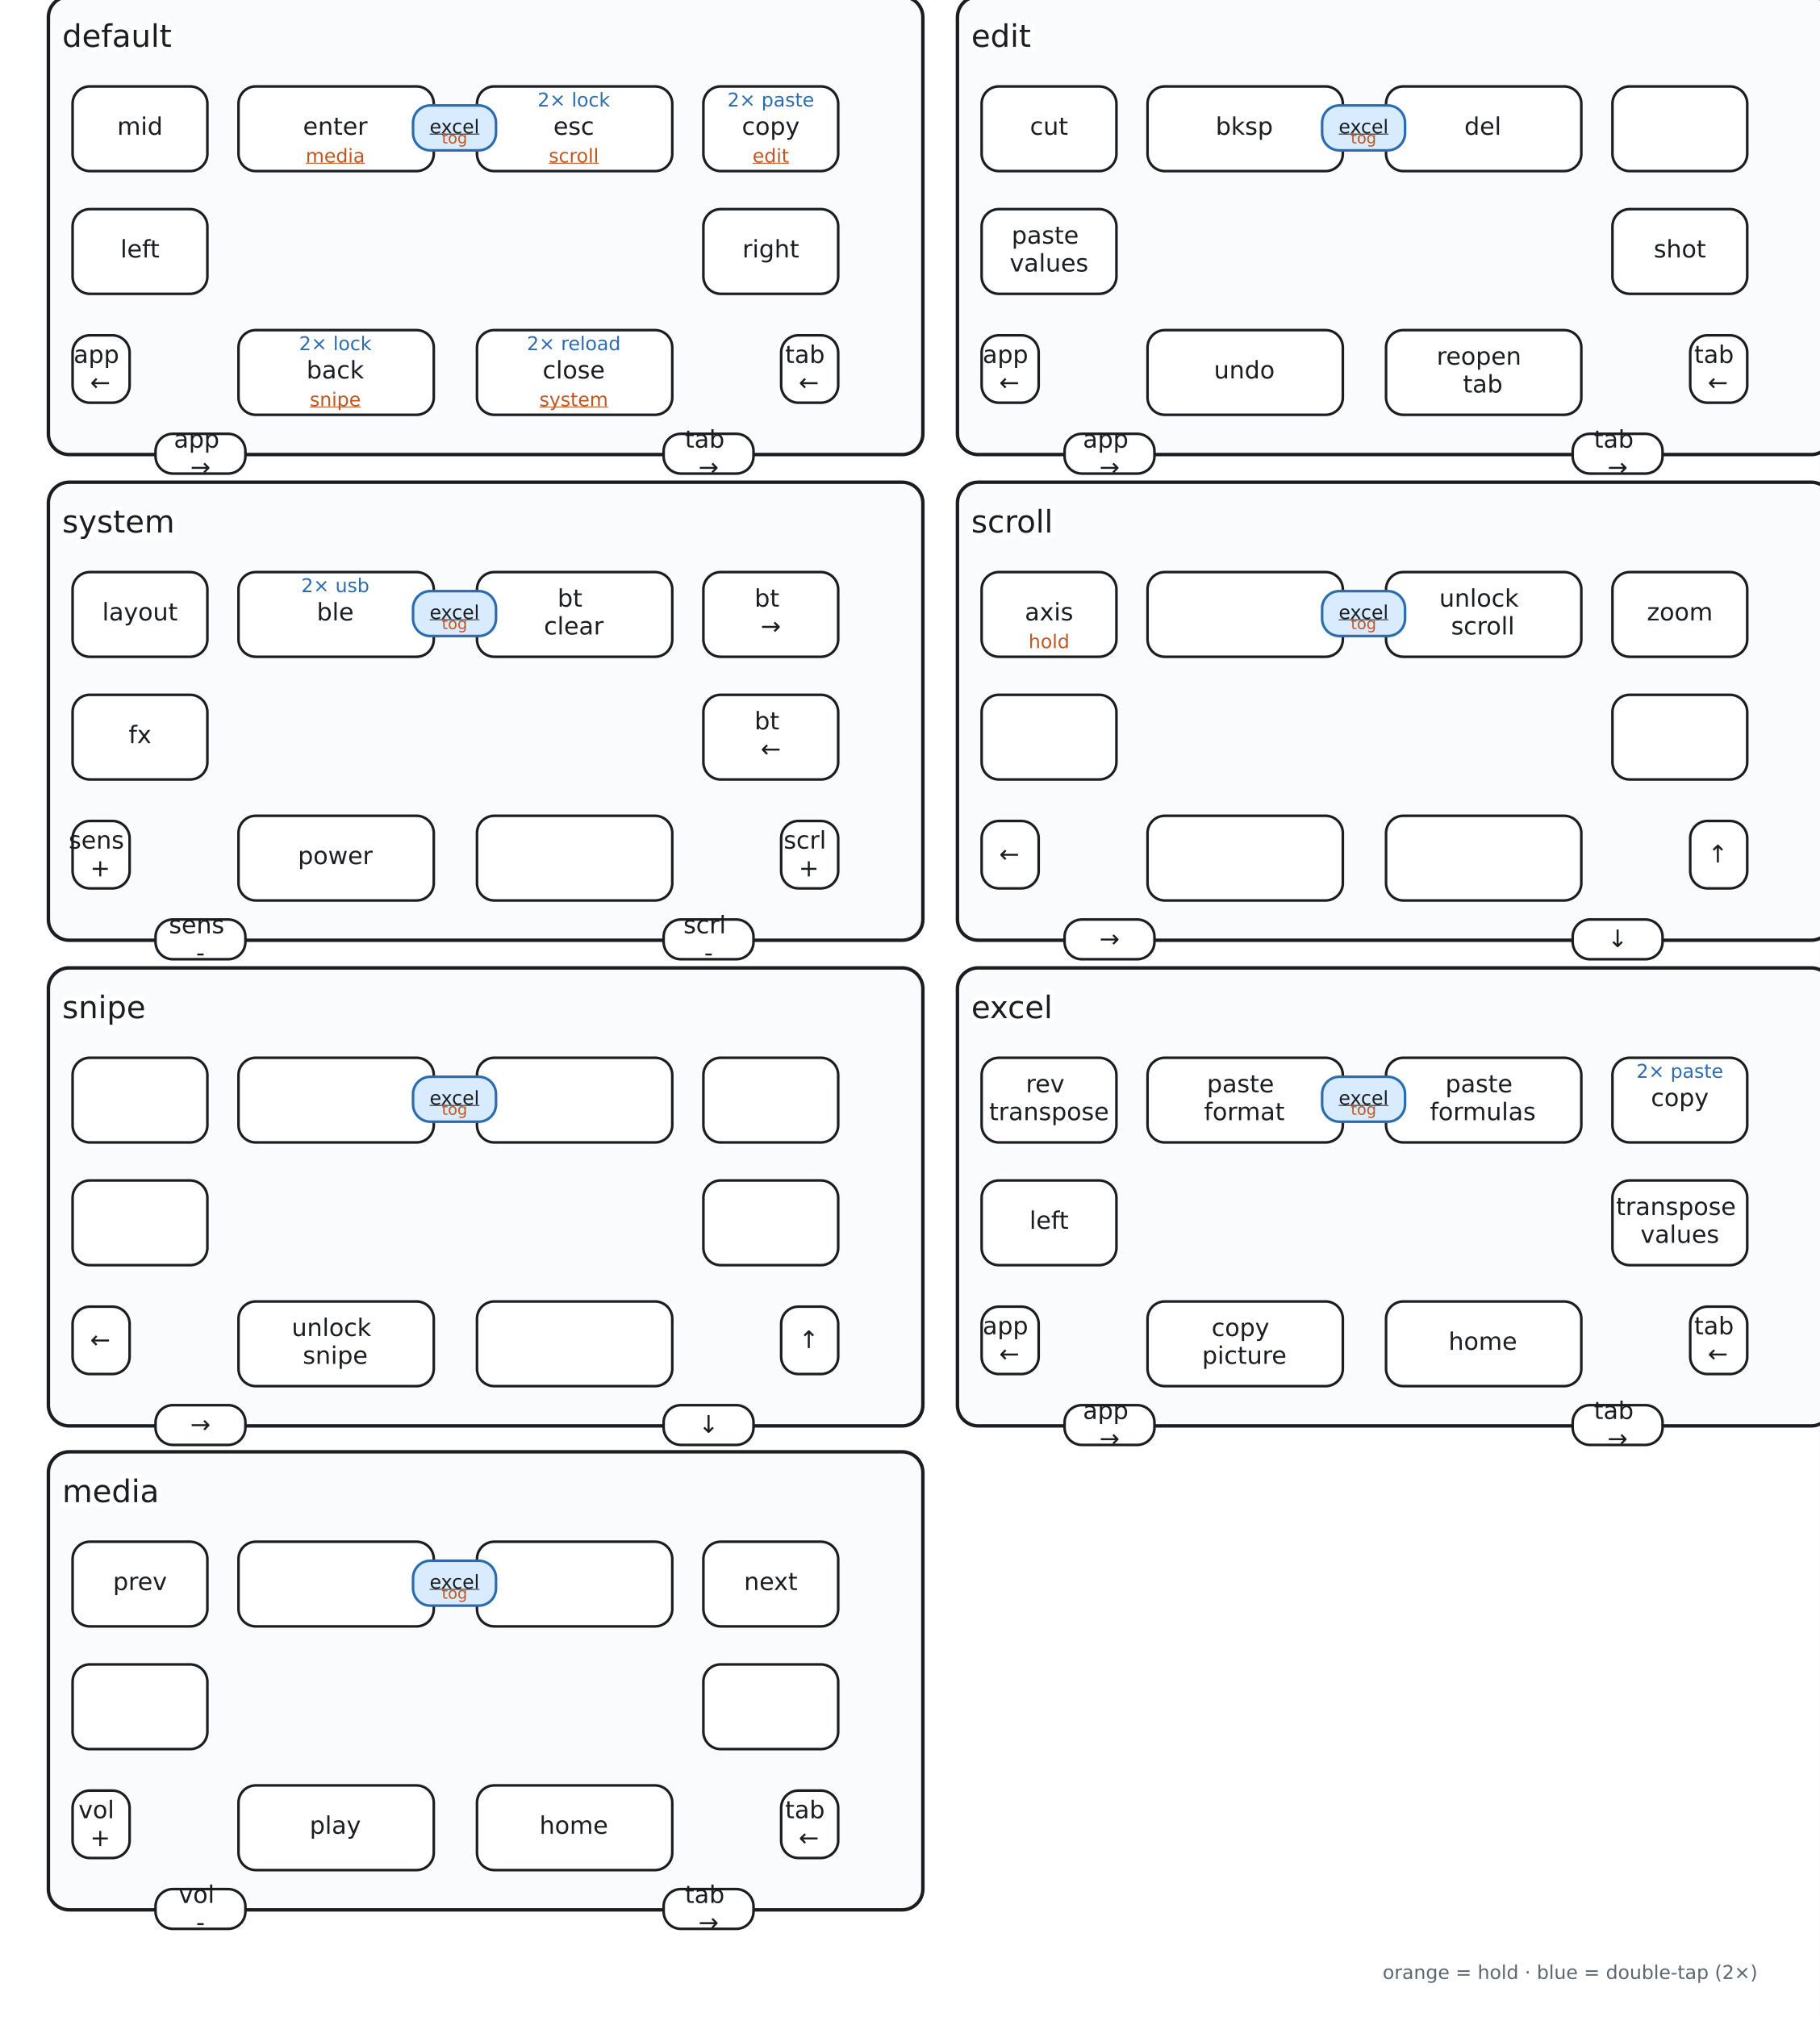
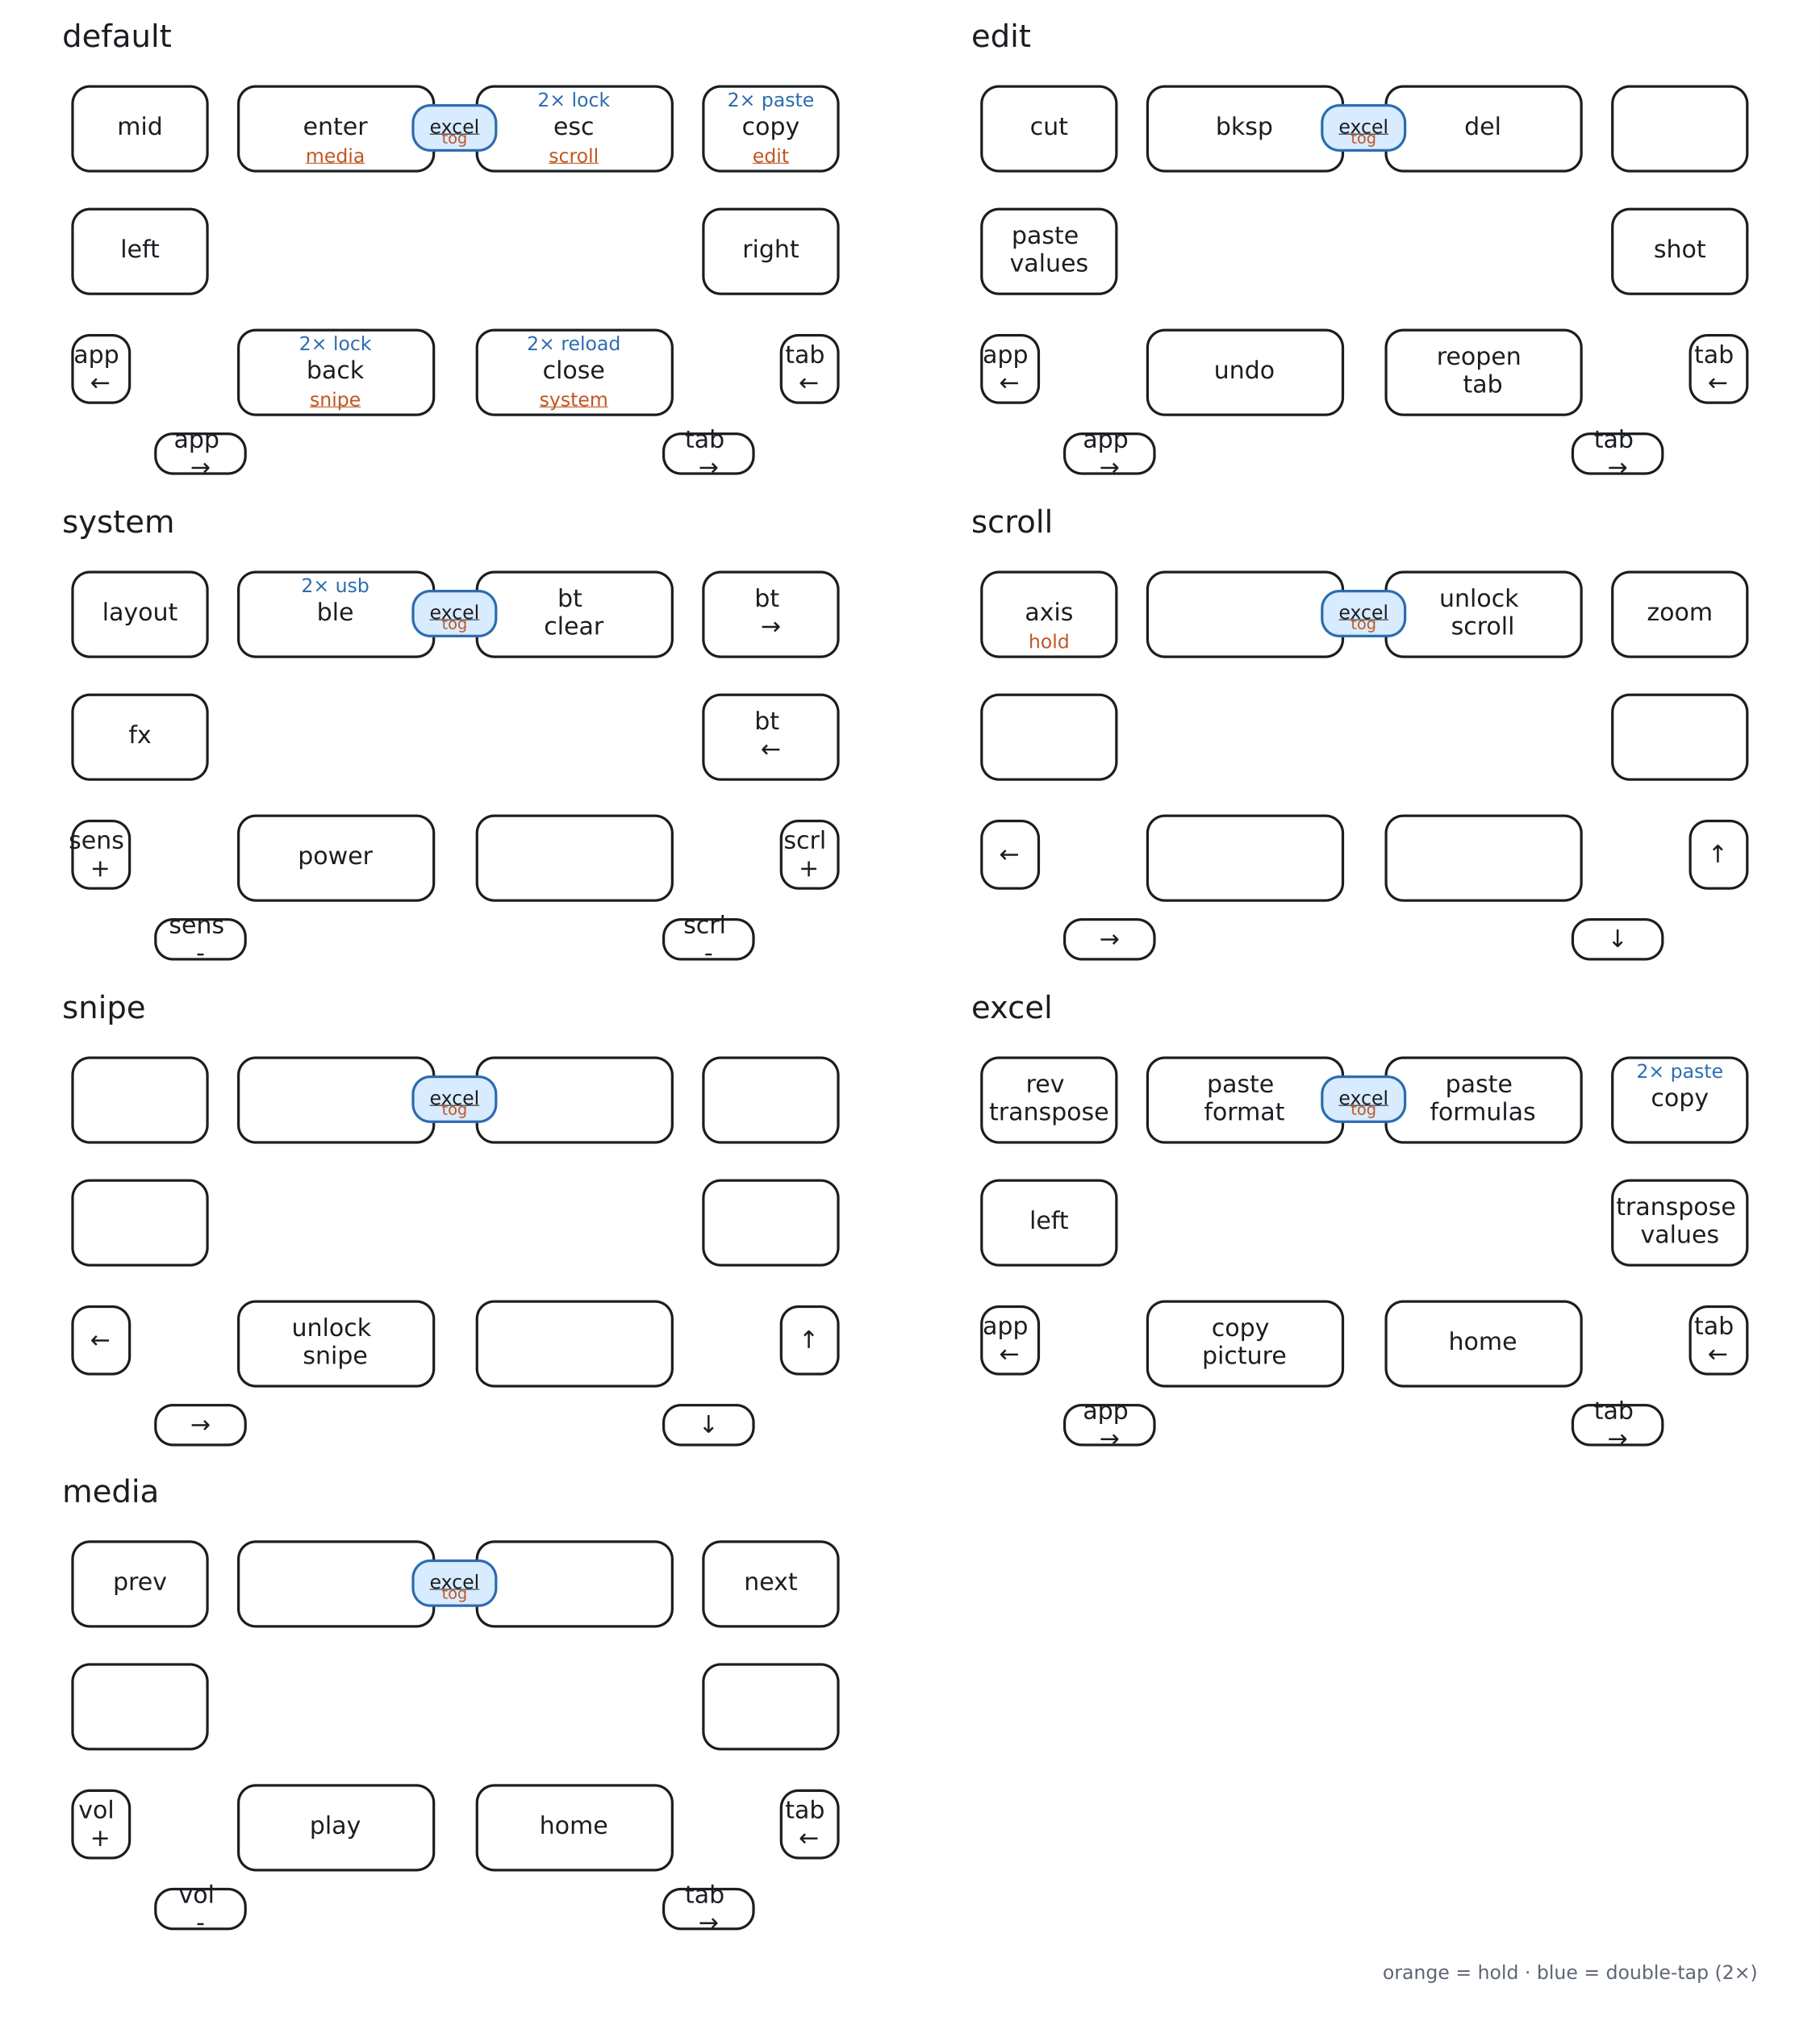
<svg xmlns="http://www.w3.org/2000/svg" width="1053" height="1167" viewBox="0 0 1053 1167" class="keymap">
  <rect id="page-bg" width="100%" height="100%" fill="#ffffff" />
  <style>/* inherit to force styles through use tags */
svg path {
    fill: inherit;
}

/* font and background color specifications */
svg.keymap {
    font-family: SFMono-Regular,Consolas,Liberation Mono,Menlo,monospace;
    font-size: 14px;
    font-kerning: normal;
    text-rendering: optimizeLegibility;
    fill: #24292e;
}

/* default key styling */
rect.key {
    fill: #f6f8fa;
}

rect.key, rect.combo {
    stroke: #c9cccf;
    stroke-width: 1;
}

/* default key side styling, only used is draw_key_sides is set */
rect.side {
    filter: brightness(90%);
}

/* color accent for combo boxes */
rect.combo, rect.combo-separate {
    fill: #cdf;
}

/* color accent for held keys */
rect.held, rect.combo.held {
    fill: #fdd;
}

/* color accent for ghost (optional) keys */
rect.ghost, rect.combo.ghost {
    stroke-dasharray: 4, 4;
    stroke-width: 2;
}

text {
    text-anchor: middle;
    dominant-baseline: middle;
}

/* styling for layer labels */
text.label {
    font-weight: bold;
    text-anchor: start;
    stroke: white;
    stroke-width: 4;
    paint-order: stroke;
}

/* styling for optional footer */
text.footer {
    text-anchor: end;
    dominant-baseline: auto;
    stroke: white;
    stroke-width: 4;
    paint-order: stroke;
}

/* styling for combo tap, and key non-tap label text */
text.combo, text.hold, text.shifted, text.left, text.right, text.tl, text.tr, text.bl, text.br {
    font-size: 11px;
}

text.hold, text.bl, text.br {
    text-anchor: middle;
    dominant-baseline: auto;
}

text.shifted, text.tl, text.tr {
    text-anchor: middle;
    dominant-baseline: hanging;
}

text.left, text.tl, text.bl {
    text-anchor: start;
}

text.right, text.tr, text.br {
    text-anchor: end;
}

text.layer-activator {
    text-decoration: underline;
}

/* styling for hold/shifted label text in combo box */
text.combo.hold, text.combo.shifted, text.combo.left, text.combo.right {
    font-size: 8px;
}

/* lighter symbol for transparent keys */
text.trans {
    fill: #7b7e81;
}

/* styling for combo dendrons */
path.combo {
    stroke-width: 1;
    stroke: gray;
    fill: none;
}

/* Start Tabler Icons Cleanup */
/* cannot use height/width with glyphs */
.icon-tabler &gt; path {
    fill: inherit;
    stroke: inherit;
    stroke-width: 2;
}
/* hide tabler's default box */
.icon-tabler &gt; path[stroke="none"][fill="none"] {
    visibility: hidden;
}
/* End Tabler Icons Cleanup */

svg.keymap {
  font-family: "DejaVu Sans", "Segoe UI", sans-serif;
  font-size: 15px;
  font-weight: 400;
  fill: #1a1d21;
}
- rect.layer-frame {
-   fill: #fafbfc;
-   stroke: #1a1d21;
-   stroke-width: 2;
- }
rect.key {
  fill: #ffffff;
  stroke: #1a1d21;
  stroke-width: 1.5;
}
rect.combo, rect.combo-separate {
  fill: #d8ebff;
  stroke: #2b6cb0;
  stroke-width: 1.5;
}
rect.held, rect.combo.held {
  fill: #ffe8c8;
  stroke: #c05621;
}
rect.ghost, rect.combo.ghost {
  stroke: #a0a6ad;
  stroke-dasharray: 5, 4;
  fill: #f4f5f6;
}
text.label {
  font-size: 18px;
  font-weight: 400 !important;
  letter-spacing: 0;
  stroke: #ffffff;
  stroke-width: 5;
  paint-order: stroke;
}
text.footer {
  font-size: 11px;
  font-weight: 400;
  fill: #5c6570;
  stroke: none;
}
text.key.tap {
  font-size: 14px;
  font-weight: 400;
}
text.hold, text.shifted, text.left, text.right, text.tl, text.tr, text.bl, text.br, text.combo {
  font-size: 11px;
  font-weight: 400;
}
text.hold {
  fill: #c05621;
}
text.shifted {
  fill: #2b6cb0;
}
text.combo.tap {
  font-size: 11px;
  font-weight: 400;
}
text.combo.hold, text.combo.shifted {
  font-size: 9px;
  font-weight: 400;
}
text.trans {
  fill: #c5c9ce;
}
path.combo {
  stroke: #2b6cb0;
  stroke-width: 1.5;
}
</style>
  <g transform="translate(36, 0)" class="layer-default">
-     <rect class="layer-frame" x="-8" y="-2" width="506.0" height="265.0" rx="12" ry="12" />
    <text x="0" y="22" class="label" id="default">default</text>
    <g transform="translate(0, 44)">
      <g transform="translate(158, 30)" class="key keypos-0">
        <rect rx="10" ry="10" x="-56" y="-24" width="113" height="49" class="key" />
        <text x="0" y="0" class="key tap">enter</text>
        <a href="#media">
          <text x="0" y="20" class="key hold layer-activator">media</text>
        </a>
      </g>
      <g transform="translate(296, 30)" class="key keypos-1">
        <rect rx="10" ry="10" x="-56" y="-24" width="113" height="49" class="key" />
        <text x="0" y="0" class="key tap">esc</text>
        <a href="#scroll">
          <text x="0" y="20" class="key hold layer-activator">scroll</text>
        </a>
        <text x="0" y="-20" class="key shifted">2× lock</text>
      </g>
      <g transform="translate(45, 30)" class="key keypos-2">
        <rect rx="10" ry="10" x="-39" y="-24" width="78" height="49" class="key" />
        <text x="0" y="0" class="key tap">mid</text>
      </g>
      <g transform="translate(410, 30)" class="key keypos-3">
        <rect rx="10" ry="10" x="-39" y="-24" width="78" height="49" class="key" />
        <text x="0" y="0" class="key tap">copy</text>
        <a href="#edit">
          <text x="0" y="20" class="key hold layer-activator">edit</text>
        </a>
        <text x="0" y="-20" class="key shifted">2× paste</text>
      </g>
      <g transform="translate(45, 101)" class="key keypos-4">
        <rect rx="10" ry="10" x="-39" y="-24" width="78" height="49" class="key" />
        <text x="0" y="0" class="key tap">left</text>
      </g>
      <g transform="translate(410, 101)" class="key keypos-5">
        <rect rx="10" ry="10" x="-39" y="-24" width="78" height="49" class="key" />
        <text x="0" y="0" class="key tap">right</text>
      </g>
      <g transform="translate(158, 171)" class="key keypos-6">
        <rect rx="10" ry="10" x="-56" y="-24" width="113" height="49" class="key" />
        <text x="0" y="0" class="key tap">back</text>
        <a href="#snipe">
          <text x="0" y="20" class="key hold layer-activator">snipe</text>
        </a>
        <text x="0" y="-20" class="key shifted">2× lock</text>
      </g>
      <g transform="translate(296, 171)" class="key keypos-7">
        <rect rx="10" ry="10" x="-56" y="-24" width="113" height="49" class="key" />
        <text x="0" y="0" class="key tap">close</text>
        <a href="#system">
          <text x="0" y="20" class="key hold layer-activator">system</text>
        </a>
        <text x="0" y="-20" class="key shifted">2× reload</text>
      </g>
      <g transform="translate(22, 170)" class="key keypos-8">
        <rect rx="10" ry="10" x="-16" y="-20" width="33" height="39" class="key" />
        <text x="0" y="0" class="key tap">
          <tspan x="0" dy="-0.57em">app</tspan>
          <tspan x="0" dy="1.15em">←</tspan>
        </text>
      </g>
      <g transform="translate(432, 170)" class="key keypos-9">
        <rect rx="10" ry="10" x="-16" y="-20" width="33" height="39" class="key" />
        <text x="0" y="0" class="key tap">
          <tspan x="0" dy="-0.57em">tab</tspan>
          <tspan x="0" dy="1.15em">←</tspan>
        </text>
      </g>
      <g transform="translate(80, 219)" class="key keypos-10">
        <rect rx="10" ry="10" x="-26" y="-12" width="52" height="23" class="key" />
        <text x="0" y="0" class="key tap">
          <tspan x="0" dy="-0.57em">app</tspan>
          <tspan x="0" dy="1.15em">→</tspan>
        </text>
      </g>
      <g transform="translate(374, 219)" class="key keypos-11">
        <rect rx="10" ry="10" x="-26" y="-12" width="52" height="23" class="key" />
        <text x="0" y="0" class="key tap">
          <tspan x="0" dy="-0.57em">tab</tspan>
          <tspan x="0" dy="1.15em">→</tspan>
        </text>
      </g>
      <g class="combo combopos-0">
        <rect rx="10" ry="10" x="203" y="17" width="48" height="26" class="combo" />
        <a href="#excel">
          <text x="227" y="30" class="combo tap layer-activator">excel</text>
        </a>
        <text x="227" y="39" class="combo hold">tog</text>
      </g>
    </g>
  </g>
  <g transform="translate(562, 0)" class="layer-edit">
-     <rect class="layer-frame" x="-8" y="-2" width="506.0" height="265.0" rx="12" ry="12" />
    <text x="0" y="22" class="label" id="edit">edit</text>
    <g transform="translate(0, 44)">
      <g transform="translate(158, 30)" class="key keypos-0">
        <rect rx="10" ry="10" x="-56" y="-24" width="113" height="49" class="key" />
        <text x="0" y="0" class="key tap">bksp</text>
      </g>
      <g transform="translate(296, 30)" class="key keypos-1">
        <rect rx="10" ry="10" x="-56" y="-24" width="113" height="49" class="key" />
        <text x="0" y="0" class="key tap">del</text>
      </g>
      <g transform="translate(45, 30)" class="key keypos-2">
        <rect rx="10" ry="10" x="-39" y="-24" width="78" height="49" class="key" />
        <text x="0" y="0" class="key tap">cut</text>
      </g>
      <g transform="translate(410, 30)" class="key keypos-3">
        <rect rx="10" ry="10" x="-39" y="-24" width="78" height="49" class="key" />
      </g>
      <g transform="translate(45, 101)" class="key keypos-4">
        <rect rx="10" ry="10" x="-39" y="-24" width="78" height="49" class="key" />
        <text x="0" y="0" class="key tap">
          <tspan x="0" dy="-0.57em">paste</tspan>
          <tspan x="0" dy="1.15em">values</tspan>
        </text>
      </g>
      <g transform="translate(410, 101)" class="key keypos-5">
        <rect rx="10" ry="10" x="-39" y="-24" width="78" height="49" class="key" />
        <text x="0" y="0" class="key tap">shot</text>
      </g>
      <g transform="translate(158, 171)" class="key keypos-6">
        <rect rx="10" ry="10" x="-56" y="-24" width="113" height="49" class="key" />
        <text x="0" y="0" class="key tap">undo</text>
      </g>
      <g transform="translate(296, 171)" class="key keypos-7">
        <rect rx="10" ry="10" x="-56" y="-24" width="113" height="49" class="key" />
        <text x="0" y="0" class="key tap">
          <tspan x="0" dy="-0.57em">reopen</tspan>
          <tspan x="0" dy="1.15em">tab</tspan>
        </text>
      </g>
      <g transform="translate(22, 170)" class="key keypos-8">
        <rect rx="10" ry="10" x="-16" y="-20" width="33" height="39" class="key" />
        <text x="0" y="0" class="key tap">
          <tspan x="0" dy="-0.57em">app</tspan>
          <tspan x="0" dy="1.15em">←</tspan>
        </text>
      </g>
      <g transform="translate(432, 170)" class="key keypos-9">
        <rect rx="10" ry="10" x="-16" y="-20" width="33" height="39" class="key" />
        <text x="0" y="0" class="key tap">
          <tspan x="0" dy="-0.57em">tab</tspan>
          <tspan x="0" dy="1.15em">←</tspan>
        </text>
      </g>
      <g transform="translate(80, 219)" class="key keypos-10">
        <rect rx="10" ry="10" x="-26" y="-12" width="52" height="23" class="key" />
        <text x="0" y="0" class="key tap">
          <tspan x="0" dy="-0.57em">app</tspan>
          <tspan x="0" dy="1.15em">→</tspan>
        </text>
      </g>
      <g transform="translate(374, 219)" class="key keypos-11">
        <rect rx="10" ry="10" x="-26" y="-12" width="52" height="23" class="key" />
        <text x="0" y="0" class="key tap">
          <tspan x="0" dy="-0.57em">tab</tspan>
          <tspan x="0" dy="1.15em">→</tspan>
        </text>
      </g>
      <g class="combo combopos-0">
        <rect rx="10" ry="10" x="203" y="17" width="48" height="26" class="combo" />
        <a href="#excel">
          <text x="227" y="30" class="combo tap layer-activator">excel</text>
        </a>
        <text x="227" y="39" class="combo hold">tog</text>
      </g>
    </g>
  </g>
  <g transform="translate(36, 281)" class="layer-system">
-     <rect class="layer-frame" x="-8" y="-2" width="506.0" height="265.0" rx="12" ry="12" />
    <text x="0" y="22" class="label" id="system">system</text>
    <g transform="translate(0, 44)">
      <g transform="translate(158, 30)" class="key keypos-0">
        <rect rx="10" ry="10" x="-56" y="-24" width="113" height="49" class="key" />
        <text x="0" y="0" class="key tap">ble</text>
        <text x="0" y="-20" class="key shifted">2× usb</text>
      </g>
      <g transform="translate(296, 30)" class="key keypos-1">
        <rect rx="10" ry="10" x="-56" y="-24" width="113" height="49" class="key" />
        <text x="0" y="0" class="key tap">
          <tspan x="0" dy="-0.57em">bt</tspan>
          <tspan x="0" dy="1.15em">clear</tspan>
        </text>
      </g>
      <g transform="translate(45, 30)" class="key keypos-2">
        <rect rx="10" ry="10" x="-39" y="-24" width="78" height="49" class="key" />
        <text x="0" y="0" class="key tap">layout</text>
      </g>
      <g transform="translate(410, 30)" class="key keypos-3">
        <rect rx="10" ry="10" x="-39" y="-24" width="78" height="49" class="key" />
        <text x="0" y="0" class="key tap">
          <tspan x="0" dy="-0.57em">bt</tspan>
          <tspan x="0" dy="1.15em">→</tspan>
        </text>
      </g>
      <g transform="translate(45, 101)" class="key keypos-4">
        <rect rx="10" ry="10" x="-39" y="-24" width="78" height="49" class="key" />
        <text x="0" y="0" class="key tap">fx</text>
      </g>
      <g transform="translate(410, 101)" class="key keypos-5">
        <rect rx="10" ry="10" x="-39" y="-24" width="78" height="49" class="key" />
        <text x="0" y="0" class="key tap">
          <tspan x="0" dy="-0.57em">bt</tspan>
          <tspan x="0" dy="1.15em">←</tspan>
        </text>
      </g>
      <g transform="translate(158, 171)" class="key keypos-6">
        <rect rx="10" ry="10" x="-56" y="-24" width="113" height="49" class="key" />
        <text x="0" y="0" class="key tap">power</text>
      </g>
      <g transform="translate(296, 171)" class="key keypos-7">
        <rect rx="10" ry="10" x="-56" y="-24" width="113" height="49" class="key" />
      </g>
      <g transform="translate(22, 170)" class="key keypos-8">
        <rect rx="10" ry="10" x="-16" y="-20" width="33" height="39" class="key" />
        <text x="0" y="0" class="key tap">
          <tspan x="0" dy="-0.57em">sens</tspan>
          <tspan x="0" dy="1.15em">+</tspan>
        </text>
      </g>
      <g transform="translate(432, 170)" class="key keypos-9">
        <rect rx="10" ry="10" x="-16" y="-20" width="33" height="39" class="key" />
        <text x="0" y="0" class="key tap">
          <tspan x="0" dy="-0.57em">scrl</tspan>
          <tspan x="0" dy="1.15em">+</tspan>
        </text>
      </g>
      <g transform="translate(80, 219)" class="key keypos-10">
        <rect rx="10" ry="10" x="-26" y="-12" width="52" height="23" class="key" />
        <text x="0" y="0" class="key tap">
          <tspan x="0" dy="-0.57em">sens</tspan>
          <tspan x="0" dy="1.15em">-</tspan>
        </text>
      </g>
      <g transform="translate(374, 219)" class="key keypos-11">
        <rect rx="10" ry="10" x="-26" y="-12" width="52" height="23" class="key" />
        <text x="0" y="0" class="key tap">
          <tspan x="0" dy="-0.57em">scrl</tspan>
          <tspan x="0" dy="1.15em">-</tspan>
        </text>
      </g>
      <g class="combo combopos-0">
        <rect rx="10" ry="10" x="203" y="17" width="48" height="26" class="combo" />
        <a href="#excel">
          <text x="227" y="30" class="combo tap layer-activator">excel</text>
        </a>
        <text x="227" y="39" class="combo hold">tog</text>
      </g>
    </g>
  </g>
  <g transform="translate(562, 281)" class="layer-scroll">
-     <rect class="layer-frame" x="-8" y="-2" width="506.0" height="265.0" rx="12" ry="12" />
    <text x="0" y="22" class="label" id="scroll">scroll</text>
    <g transform="translate(0, 44)">
      <g transform="translate(158, 30)" class="key keypos-0">
        <rect rx="10" ry="10" x="-56" y="-24" width="113" height="49" class="key" />
      </g>
      <g transform="translate(296, 30)" class="key keypos-1">
        <rect rx="10" ry="10" x="-56" y="-24" width="113" height="49" class="key" />
        <text x="0" y="0" class="key tap">
          <tspan x="0" dy="-0.57em">unlock</tspan>
          <tspan x="0" dy="1.15em">scroll</tspan>
        </text>
      </g>
      <g transform="translate(45, 30)" class="key keypos-2">
        <rect rx="10" ry="10" x="-39" y="-24" width="78" height="49" class="key" />
        <text x="0" y="0" class="key tap">axis</text>
        <text x="0" y="20" class="key hold">hold</text>
      </g>
      <g transform="translate(410, 30)" class="key keypos-3">
        <rect rx="10" ry="10" x="-39" y="-24" width="78" height="49" class="key" />
        <text x="0" y="0" class="key tap">zoom</text>
      </g>
      <g transform="translate(45, 101)" class="key keypos-4">
        <rect rx="10" ry="10" x="-39" y="-24" width="78" height="49" class="key" />
      </g>
      <g transform="translate(410, 101)" class="key keypos-5">
        <rect rx="10" ry="10" x="-39" y="-24" width="78" height="49" class="key" />
      </g>
      <g transform="translate(158, 171)" class="key keypos-6">
        <rect rx="10" ry="10" x="-56" y="-24" width="113" height="49" class="key" />
      </g>
      <g transform="translate(296, 171)" class="key keypos-7">
        <rect rx="10" ry="10" x="-56" y="-24" width="113" height="49" class="key" />
      </g>
      <g transform="translate(22, 170)" class="key keypos-8">
        <rect rx="10" ry="10" x="-16" y="-20" width="33" height="39" class="key" />
        <text x="0" y="0" class="key tap">←</text>
      </g>
      <g transform="translate(432, 170)" class="key keypos-9">
        <rect rx="10" ry="10" x="-16" y="-20" width="33" height="39" class="key" />
        <text x="0" y="0" class="key tap">↑</text>
      </g>
      <g transform="translate(80, 219)" class="key keypos-10">
        <rect rx="10" ry="10" x="-26" y="-12" width="52" height="23" class="key" />
        <text x="0" y="0" class="key tap">→</text>
      </g>
      <g transform="translate(374, 219)" class="key keypos-11">
        <rect rx="10" ry="10" x="-26" y="-12" width="52" height="23" class="key" />
        <text x="0" y="0" class="key tap">↓</text>
      </g>
      <g class="combo combopos-0">
        <rect rx="10" ry="10" x="203" y="17" width="48" height="26" class="combo" />
        <a href="#excel">
          <text x="227" y="30" class="combo tap layer-activator">excel</text>
        </a>
        <text x="227" y="39" class="combo hold">tog</text>
      </g>
    </g>
  </g>
  <g transform="translate(36, 562)" class="layer-snipe">
-     <rect class="layer-frame" x="-8" y="-2" width="506.0" height="265.0" rx="12" ry="12" />
    <text x="0" y="22" class="label" id="snipe">snipe</text>
    <g transform="translate(0, 44)">
      <g transform="translate(158, 30)" class="key keypos-0">
        <rect rx="10" ry="10" x="-56" y="-24" width="113" height="49" class="key" />
      </g>
      <g transform="translate(296, 30)" class="key keypos-1">
        <rect rx="10" ry="10" x="-56" y="-24" width="113" height="49" class="key" />
      </g>
      <g transform="translate(45, 30)" class="key keypos-2">
        <rect rx="10" ry="10" x="-39" y="-24" width="78" height="49" class="key" />
      </g>
      <g transform="translate(410, 30)" class="key keypos-3">
        <rect rx="10" ry="10" x="-39" y="-24" width="78" height="49" class="key" />
      </g>
      <g transform="translate(45, 101)" class="key keypos-4">
        <rect rx="10" ry="10" x="-39" y="-24" width="78" height="49" class="key" />
      </g>
      <g transform="translate(410, 101)" class="key keypos-5">
        <rect rx="10" ry="10" x="-39" y="-24" width="78" height="49" class="key" />
      </g>
      <g transform="translate(158, 171)" class="key keypos-6">
        <rect rx="10" ry="10" x="-56" y="-24" width="113" height="49" class="key" />
        <text x="0" y="0" class="key tap">
          <tspan x="0" dy="-0.57em">unlock</tspan>
          <tspan x="0" dy="1.15em">snipe</tspan>
        </text>
      </g>
      <g transform="translate(296, 171)" class="key keypos-7">
        <rect rx="10" ry="10" x="-56" y="-24" width="113" height="49" class="key" />
      </g>
      <g transform="translate(22, 170)" class="key keypos-8">
        <rect rx="10" ry="10" x="-16" y="-20" width="33" height="39" class="key" />
        <text x="0" y="0" class="key tap">←</text>
      </g>
      <g transform="translate(432, 170)" class="key keypos-9">
        <rect rx="10" ry="10" x="-16" y="-20" width="33" height="39" class="key" />
        <text x="0" y="0" class="key tap">↑</text>
      </g>
      <g transform="translate(80, 219)" class="key keypos-10">
        <rect rx="10" ry="10" x="-26" y="-12" width="52" height="23" class="key" />
        <text x="0" y="0" class="key tap">→</text>
      </g>
      <g transform="translate(374, 219)" class="key keypos-11">
        <rect rx="10" ry="10" x="-26" y="-12" width="52" height="23" class="key" />
        <text x="0" y="0" class="key tap">↓</text>
      </g>
      <g class="combo combopos-0">
        <rect rx="10" ry="10" x="203" y="17" width="48" height="26" class="combo" />
        <a href="#excel">
          <text x="227" y="30" class="combo tap layer-activator">excel</text>
        </a>
        <text x="227" y="39" class="combo hold">tog</text>
      </g>
    </g>
  </g>
  <g transform="translate(562, 562)" class="layer-excel">
-     <rect class="layer-frame" x="-8" y="-2" width="506.0" height="265.0" rx="12" ry="12" />
    <text x="0" y="22" class="label" id="excel">excel</text>
    <g transform="translate(0, 44)">
      <g transform="translate(158, 30)" class="key keypos-0">
        <rect rx="10" ry="10" x="-56" y="-24" width="113" height="49" class="key" />
        <text x="0" y="0" class="key tap">
          <tspan x="0" dy="-0.57em">paste</tspan>
          <tspan x="0" dy="1.15em">format</tspan>
        </text>
      </g>
      <g transform="translate(296, 30)" class="key keypos-1">
        <rect rx="10" ry="10" x="-56" y="-24" width="113" height="49" class="key" />
        <text x="0" y="0" class="key tap">
          <tspan x="0" dy="-0.57em">paste</tspan>
          <tspan x="0" dy="1.15em">formulas</tspan>
        </text>
      </g>
      <g transform="translate(45, 30)" class="key keypos-2">
        <rect rx="10" ry="10" x="-39" y="-24" width="78" height="49" class="key" />
        <text x="0" y="0" class="key tap">
          <tspan x="0" dy="-0.57em">rev</tspan>
          <tspan x="0" dy="1.15em">transpose</tspan>
        </text>
      </g>
      <g transform="translate(410, 30)" class="key keypos-3">
        <rect rx="10" ry="10" x="-39" y="-24" width="78" height="49" class="key" />
        <text x="0" y="0" class="key tap">copy</text>
        <text x="0" y="-20" class="key shifted">2× paste</text>
      </g>
      <g transform="translate(45, 101)" class="key keypos-4">
        <rect rx="10" ry="10" x="-39" y="-24" width="78" height="49" class="key" />
        <text x="0" y="0" class="key tap">left</text>
      </g>
      <g transform="translate(410, 101)" class="key keypos-5">
        <rect rx="10" ry="10" x="-39" y="-24" width="78" height="49" class="key" />
        <text x="0" y="0" class="key tap">
          <tspan x="0" dy="-0.57em">transpose</tspan>
          <tspan x="0" dy="1.15em">values</tspan>
        </text>
      </g>
      <g transform="translate(158, 171)" class="key keypos-6">
        <rect rx="10" ry="10" x="-56" y="-24" width="113" height="49" class="key" />
        <text x="0" y="0" class="key tap">
          <tspan x="0" dy="-0.57em">copy</tspan>
          <tspan x="0" dy="1.15em">picture</tspan>
        </text>
      </g>
      <g transform="translate(296, 171)" class="key keypos-7">
        <rect rx="10" ry="10" x="-56" y="-24" width="113" height="49" class="key" />
        <text x="0" y="0" class="key tap">home</text>
      </g>
      <g transform="translate(22, 170)" class="key keypos-8">
        <rect rx="10" ry="10" x="-16" y="-20" width="33" height="39" class="key" />
        <text x="0" y="0" class="key tap">
          <tspan x="0" dy="-0.57em">app</tspan>
          <tspan x="0" dy="1.15em">←</tspan>
        </text>
      </g>
      <g transform="translate(432, 170)" class="key keypos-9">
        <rect rx="10" ry="10" x="-16" y="-20" width="33" height="39" class="key" />
        <text x="0" y="0" class="key tap">
          <tspan x="0" dy="-0.57em">tab</tspan>
          <tspan x="0" dy="1.15em">←</tspan>
        </text>
      </g>
      <g transform="translate(80, 219)" class="key keypos-10">
        <rect rx="10" ry="10" x="-26" y="-12" width="52" height="23" class="key" />
        <text x="0" y="0" class="key tap">
          <tspan x="0" dy="-0.57em">app</tspan>
          <tspan x="0" dy="1.15em">→</tspan>
        </text>
      </g>
      <g transform="translate(374, 219)" class="key keypos-11">
        <rect rx="10" ry="10" x="-26" y="-12" width="52" height="23" class="key" />
        <text x="0" y="0" class="key tap">
          <tspan x="0" dy="-0.57em">tab</tspan>
          <tspan x="0" dy="1.15em">→</tspan>
        </text>
      </g>
      <g class="combo combopos-0">
        <rect rx="10" ry="10" x="203" y="17" width="48" height="26" class="combo" />
        <a href="#excel">
          <text x="227" y="30" class="combo tap layer-activator">excel</text>
        </a>
        <text x="227" y="39" class="combo hold">tog</text>
      </g>
    </g>
  </g>
  <g transform="translate(36, 842)" class="layer-media">
-     <rect class="layer-frame" x="-8" y="-2" width="506.0" height="265.0" rx="12" ry="12" />
    <text x="0" y="22" class="label" id="media">media</text>
    <g transform="translate(0, 44)">
      <g transform="translate(158, 30)" class="key keypos-0">
        <rect rx="10" ry="10" x="-56" y="-24" width="113" height="49" class="key" />
      </g>
      <g transform="translate(296, 30)" class="key keypos-1">
        <rect rx="10" ry="10" x="-56" y="-24" width="113" height="49" class="key" />
      </g>
      <g transform="translate(45, 30)" class="key keypos-2">
        <rect rx="10" ry="10" x="-39" y="-24" width="78" height="49" class="key" />
        <text x="0" y="0" class="key tap">prev</text>
      </g>
      <g transform="translate(410, 30)" class="key keypos-3">
        <rect rx="10" ry="10" x="-39" y="-24" width="78" height="49" class="key" />
        <text x="0" y="0" class="key tap">next</text>
      </g>
      <g transform="translate(45, 101)" class="key keypos-4">
        <rect rx="10" ry="10" x="-39" y="-24" width="78" height="49" class="key" />
      </g>
      <g transform="translate(410, 101)" class="key keypos-5">
        <rect rx="10" ry="10" x="-39" y="-24" width="78" height="49" class="key" />
      </g>
      <g transform="translate(158, 171)" class="key keypos-6">
        <rect rx="10" ry="10" x="-56" y="-24" width="113" height="49" class="key" />
        <text x="0" y="0" class="key tap">play</text>
      </g>
      <g transform="translate(296, 171)" class="key keypos-7">
        <rect rx="10" ry="10" x="-56" y="-24" width="113" height="49" class="key" />
        <text x="0" y="0" class="key tap">home</text>
      </g>
      <g transform="translate(22, 170)" class="key keypos-8">
        <rect rx="10" ry="10" x="-16" y="-20" width="33" height="39" class="key" />
        <text x="0" y="0" class="key tap">
          <tspan x="0" dy="-0.57em">vol</tspan>
          <tspan x="0" dy="1.15em">+</tspan>
        </text>
      </g>
      <g transform="translate(432, 170)" class="key keypos-9">
        <rect rx="10" ry="10" x="-16" y="-20" width="33" height="39" class="key" />
        <text x="0" y="0" class="key tap">
          <tspan x="0" dy="-0.57em">tab</tspan>
          <tspan x="0" dy="1.15em">←</tspan>
        </text>
      </g>
      <g transform="translate(80, 219)" class="key keypos-10">
        <rect rx="10" ry="10" x="-26" y="-12" width="52" height="23" class="key" />
        <text x="0" y="0" class="key tap">
          <tspan x="0" dy="-0.57em">vol</tspan>
          <tspan x="0" dy="1.15em">-</tspan>
        </text>
      </g>
      <g transform="translate(374, 219)" class="key keypos-11">
        <rect rx="10" ry="10" x="-26" y="-12" width="52" height="23" class="key" />
        <text x="0" y="0" class="key tap">
          <tspan x="0" dy="-0.57em">tab</tspan>
          <tspan x="0" dy="1.15em">→</tspan>
        </text>
      </g>
      <g class="combo combopos-0">
        <rect rx="10" ry="10" x="203" y="17" width="48" height="26" class="combo" />
        <a href="#excel">
          <text x="227" y="30" class="combo tap layer-activator">excel</text>
        </a>
        <text x="227" y="39" class="combo hold">tog</text>
      </g>
    </g>
  </g>
  <text x="1017.0" y="1145.0" class="footer">orange = hold · blue = double-tap (2×)</text>
</svg>
